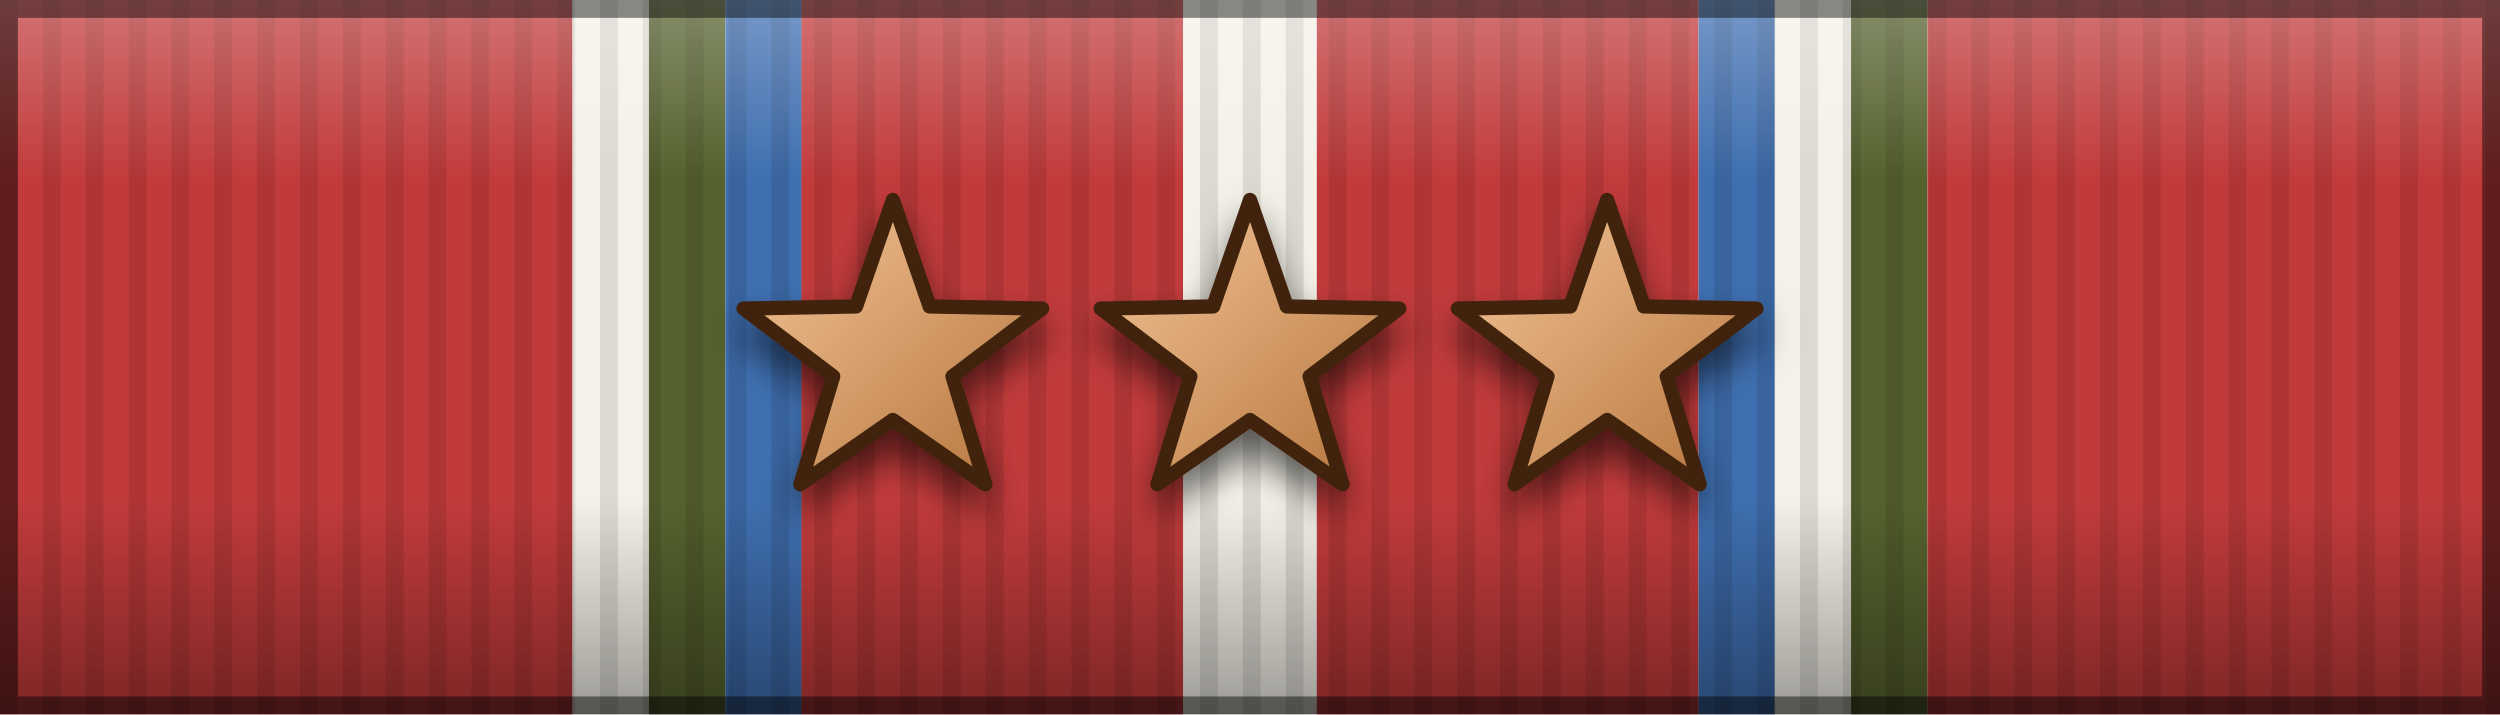
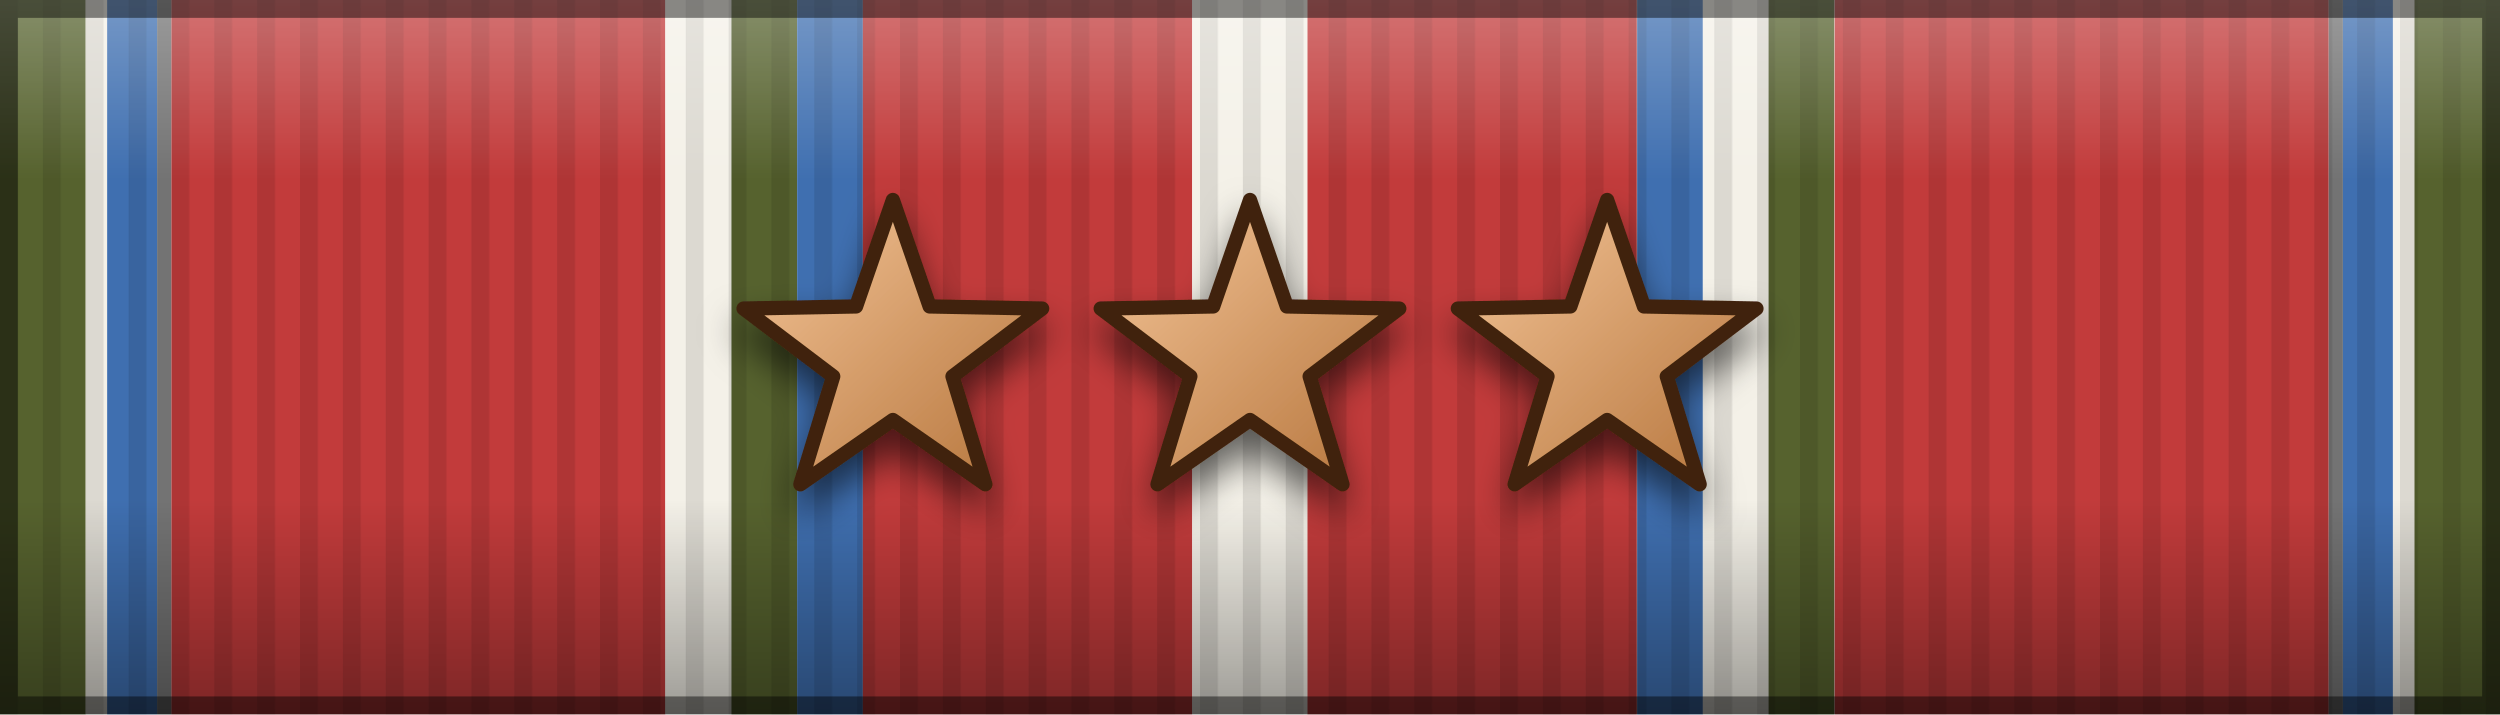
<svg xmlns="http://www.w3.org/2000/svg" viewBox="0 0 70 20" width="70" height="20">
  <defs>
    <linearGradient id="r024-shade" x1="0" y1="0" x2="0" y2="1">
      <stop offset="0" stop-color="#fff" stop-opacity="0.28" />
      <stop offset="0.25" stop-color="#fff" stop-opacity="0" />
      <stop offset="0.7" stop-color="#000" stop-opacity="0" />
      <stop offset="1" stop-color="#000" stop-opacity="0.35" />
    </linearGradient>
    <pattern id="r024-weave" width="1.2" height="1.2" patternUnits="userSpaceOnUse">
      <rect width="0.5" height="1.2" fill="#000" opacity="0.1" />
    </pattern>
    <linearGradient id="r024-metal" x1="0" y1="0" x2="1" y2="1">
      <stop offset="0" stop-color="#f6c79a" />
      <stop offset="1" stop-color="#b4733a" />
    </linearGradient>
    <filter id="r024-shadow" x="-20%" y="-20%" width="140%" height="140%">
      <feDropShadow dx="0" dy="0.6" stdDeviation="0.5" flood-color="#000" flood-opacity="0.6" />
    </filter>
  </defs>
-   <rect x="0" y="0" width="16.03" height="20" fill="#c23b3b" />
-   <rect x="16.03" y="0" width="2.14" height="20" fill="#f4f1e8" />
-   <rect x="18.17" y="0" width="2.14" height="20" fill="#56622e" />
-   <rect x="20.31" y="0" width="2.14" height="20" fill="#3f6fb0" />
-   <rect x="22.44" y="0" width="10.69" height="20" fill="#c23b3b" />
-   <rect x="33.13" y="0" width="3.74" height="20" fill="#f4f1e8" />
-   <rect x="36.87" y="0" width="10.69" height="20" fill="#c23b3b" />
-   <rect x="47.56" y="0" width="2.14" height="20" fill="#3f6fb0" />
-   <rect x="49.69" y="0" width="2.14" height="20" fill="#f4f1e8" />
-   <rect x="51.83" y="0" width="2.14" height="20" fill="#56622e" />
-   <rect x="53.97" y="0" width="16.03" height="20" fill="#c23b3b" />
+   <rect x="0" y="0" width="2.4" height="20" fill="#56622e" />
+   <rect x="67.6" y="0" width="2.4" height="20" fill="#56622e" />
+   <rect x="2.4" y="0" width="0.6" height="20" fill="#f4f1e8" />
+   <rect x="67" y="0" width="0.6" height="20" fill="#f4f1e8" />
+   <rect x="3" y="0" width="1.4" height="20" fill="#3f6fb0" />
+   <rect x="65.6" y="0" width="1.4" height="20" fill="#3f6fb0" />
+   <rect x="4.4" y="0" width="0.4" height="20" fill="#000" fill-opacity="0.55" />
+   <rect x="65.2" y="0" width="0.4" height="20" fill="#000" fill-opacity="0.55" />
+   <rect x="4.8" y="0" width="13.83" height="20" fill="#c23b3b" />
+   <rect x="18.63" y="0" width="1.84" height="20" fill="#f4f1e8" />
+   <rect x="20.48" y="0" width="1.84" height="20" fill="#56622e" />
+   <rect x="22.32" y="0" width="1.84" height="20" fill="#3f6fb0" />
+   <rect x="24.16" y="0" width="9.22" height="20" fill="#c23b3b" />
+   <rect x="33.39" y="0" width="3.23" height="20" fill="#f4f1e8" />
+   <rect x="36.61" y="0" width="9.22" height="20" fill="#c23b3b" />
+   <rect x="45.84" y="0" width="1.84" height="20" fill="#3f6fb0" />
+   <rect x="47.68" y="0" width="1.84" height="20" fill="#f4f1e8" />
+   <rect x="49.52" y="0" width="1.84" height="20" fill="#56622e" />
+   <rect x="51.37" y="0" width="13.83" height="20" fill="#c23b3b" />
  <rect width="70" height="20" fill="url(#r024-weave)" />
  <rect width="70" height="20" fill="url(#r024-shade)" />
  <rect x="0.25" y="0.25" width="69.5" height="19.5" fill="none" stroke="#000" stroke-opacity="0.45" stroke-width="0.5" />
  <g filter="url(#r024-shadow)">
    <path d="M25,5.6 L26.03,8.58 L29.18,8.64 L26.67,10.54 L27.59,13.56 L25,11.76 L22.41,13.56 L23.33,10.54 L20.82,8.64 L23.97,8.58 Z" fill="url(#r024-metal)" stroke="#3f230b" stroke-width="0.4" stroke-linejoin="round" />
    <path d="M35,5.6 L36.03,8.58 L39.18,8.64 L36.67,10.54 L37.59,13.56 L35,11.76 L32.41,13.56 L33.33,10.54 L30.82,8.64 L33.97,8.58 Z" fill="url(#r024-metal)" stroke="#3f230b" stroke-width="0.4" stroke-linejoin="round" />
    <path d="M45,5.6 L46.03,8.58 L49.18,8.64 L46.67,10.54 L47.59,13.56 L45,11.76 L42.41,13.56 L43.33,10.54 L40.82,8.64 L43.97,8.58 Z" fill="url(#r024-metal)" stroke="#3f230b" stroke-width="0.4" stroke-linejoin="round" />
  </g>
</svg>
